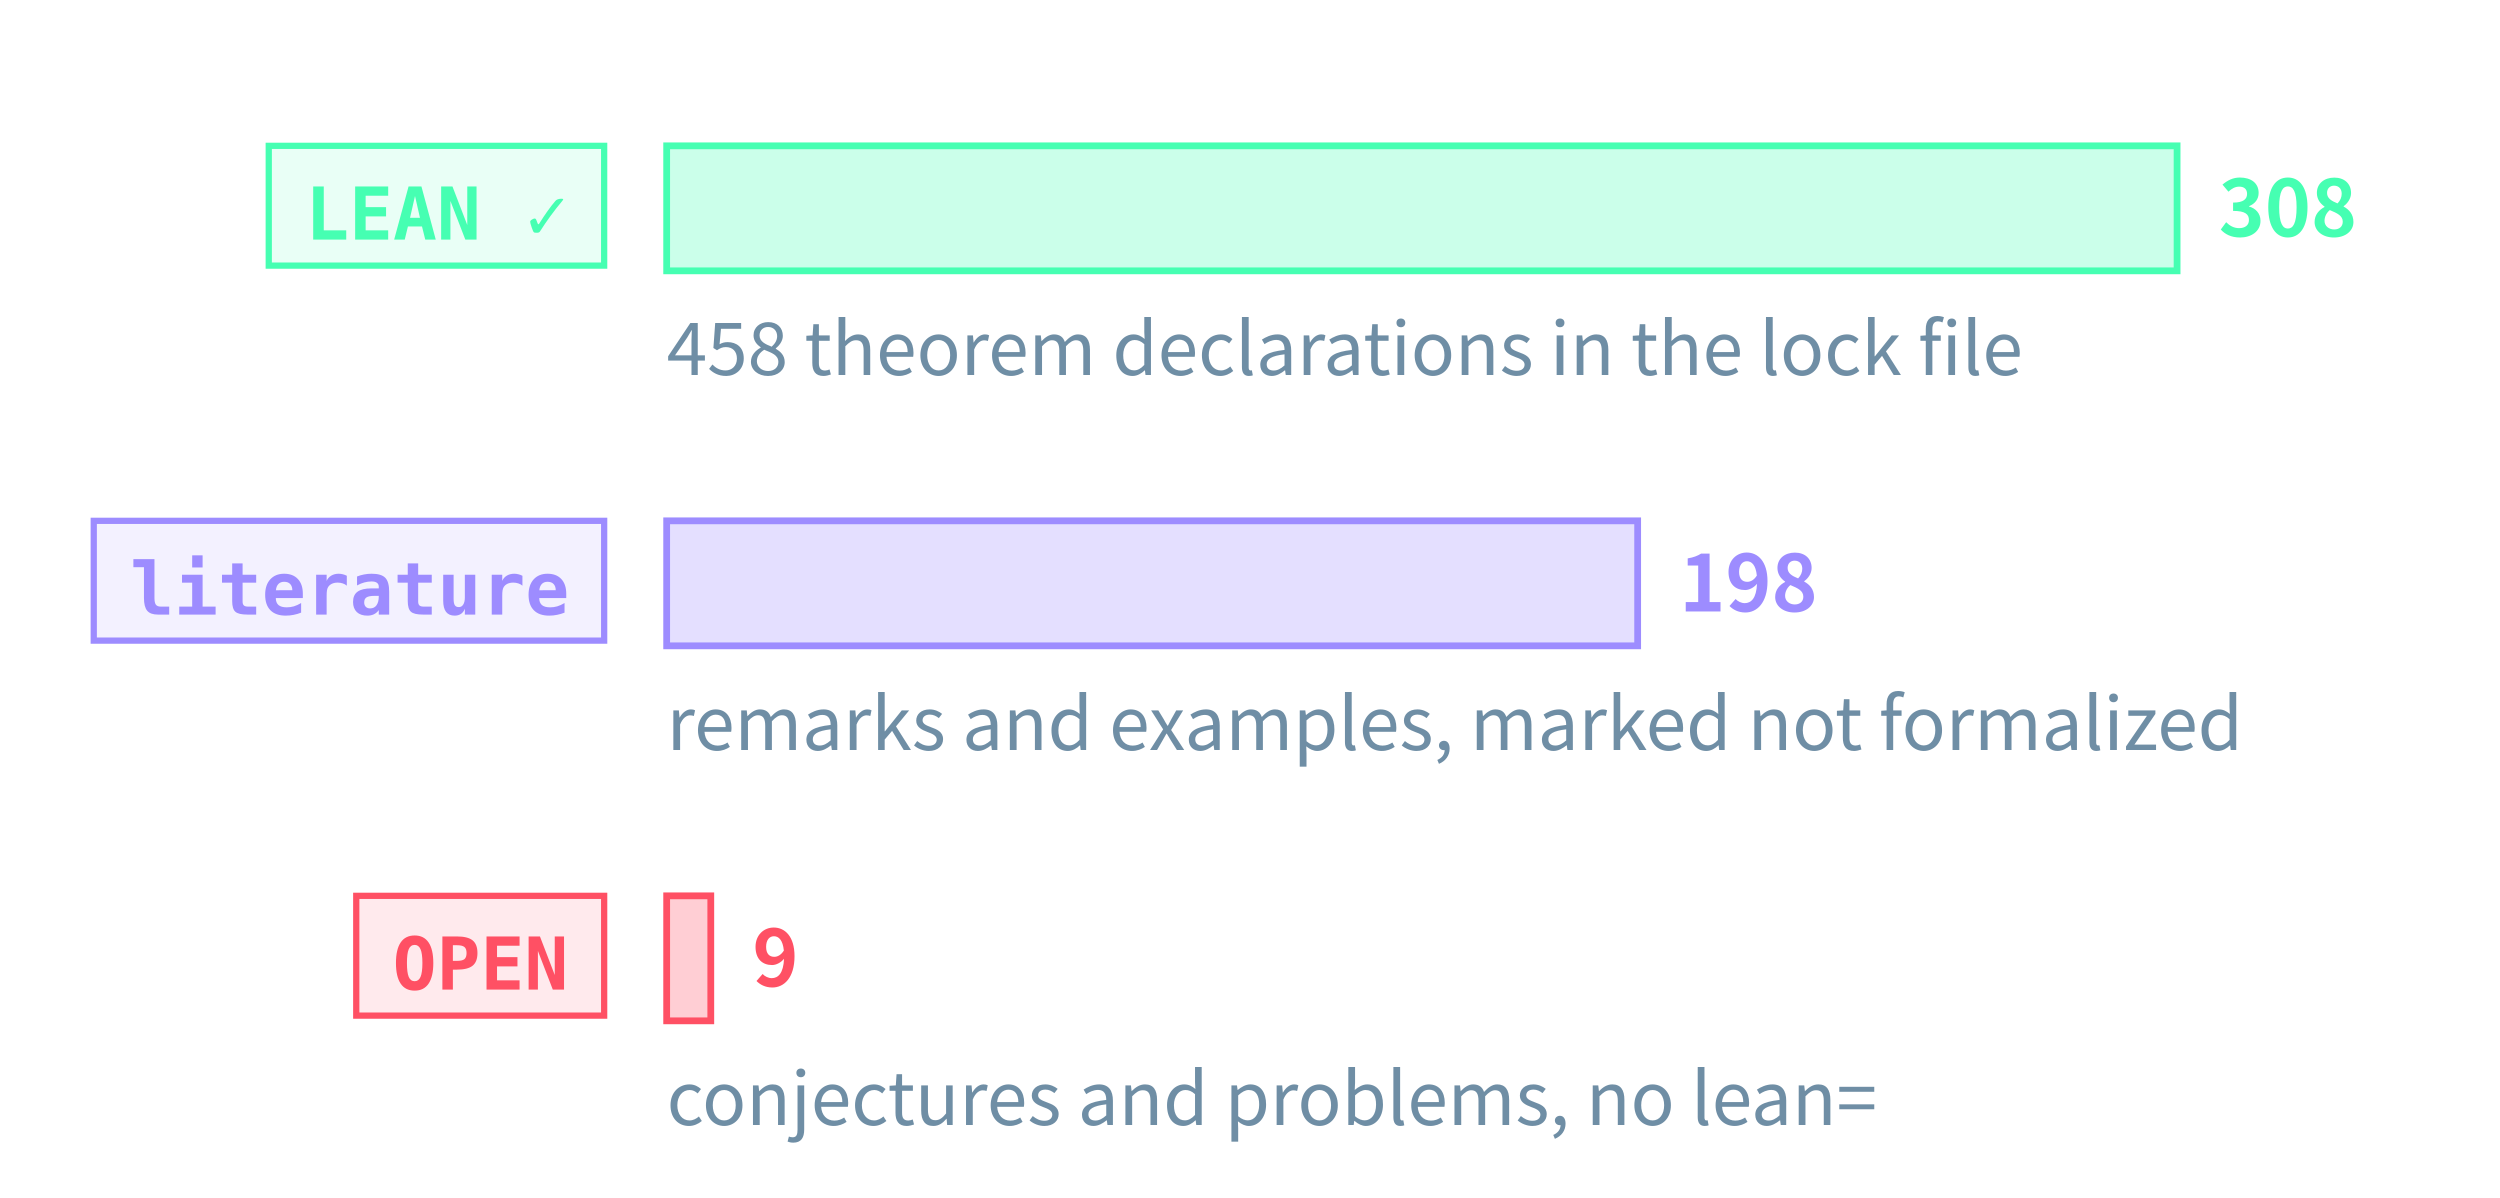
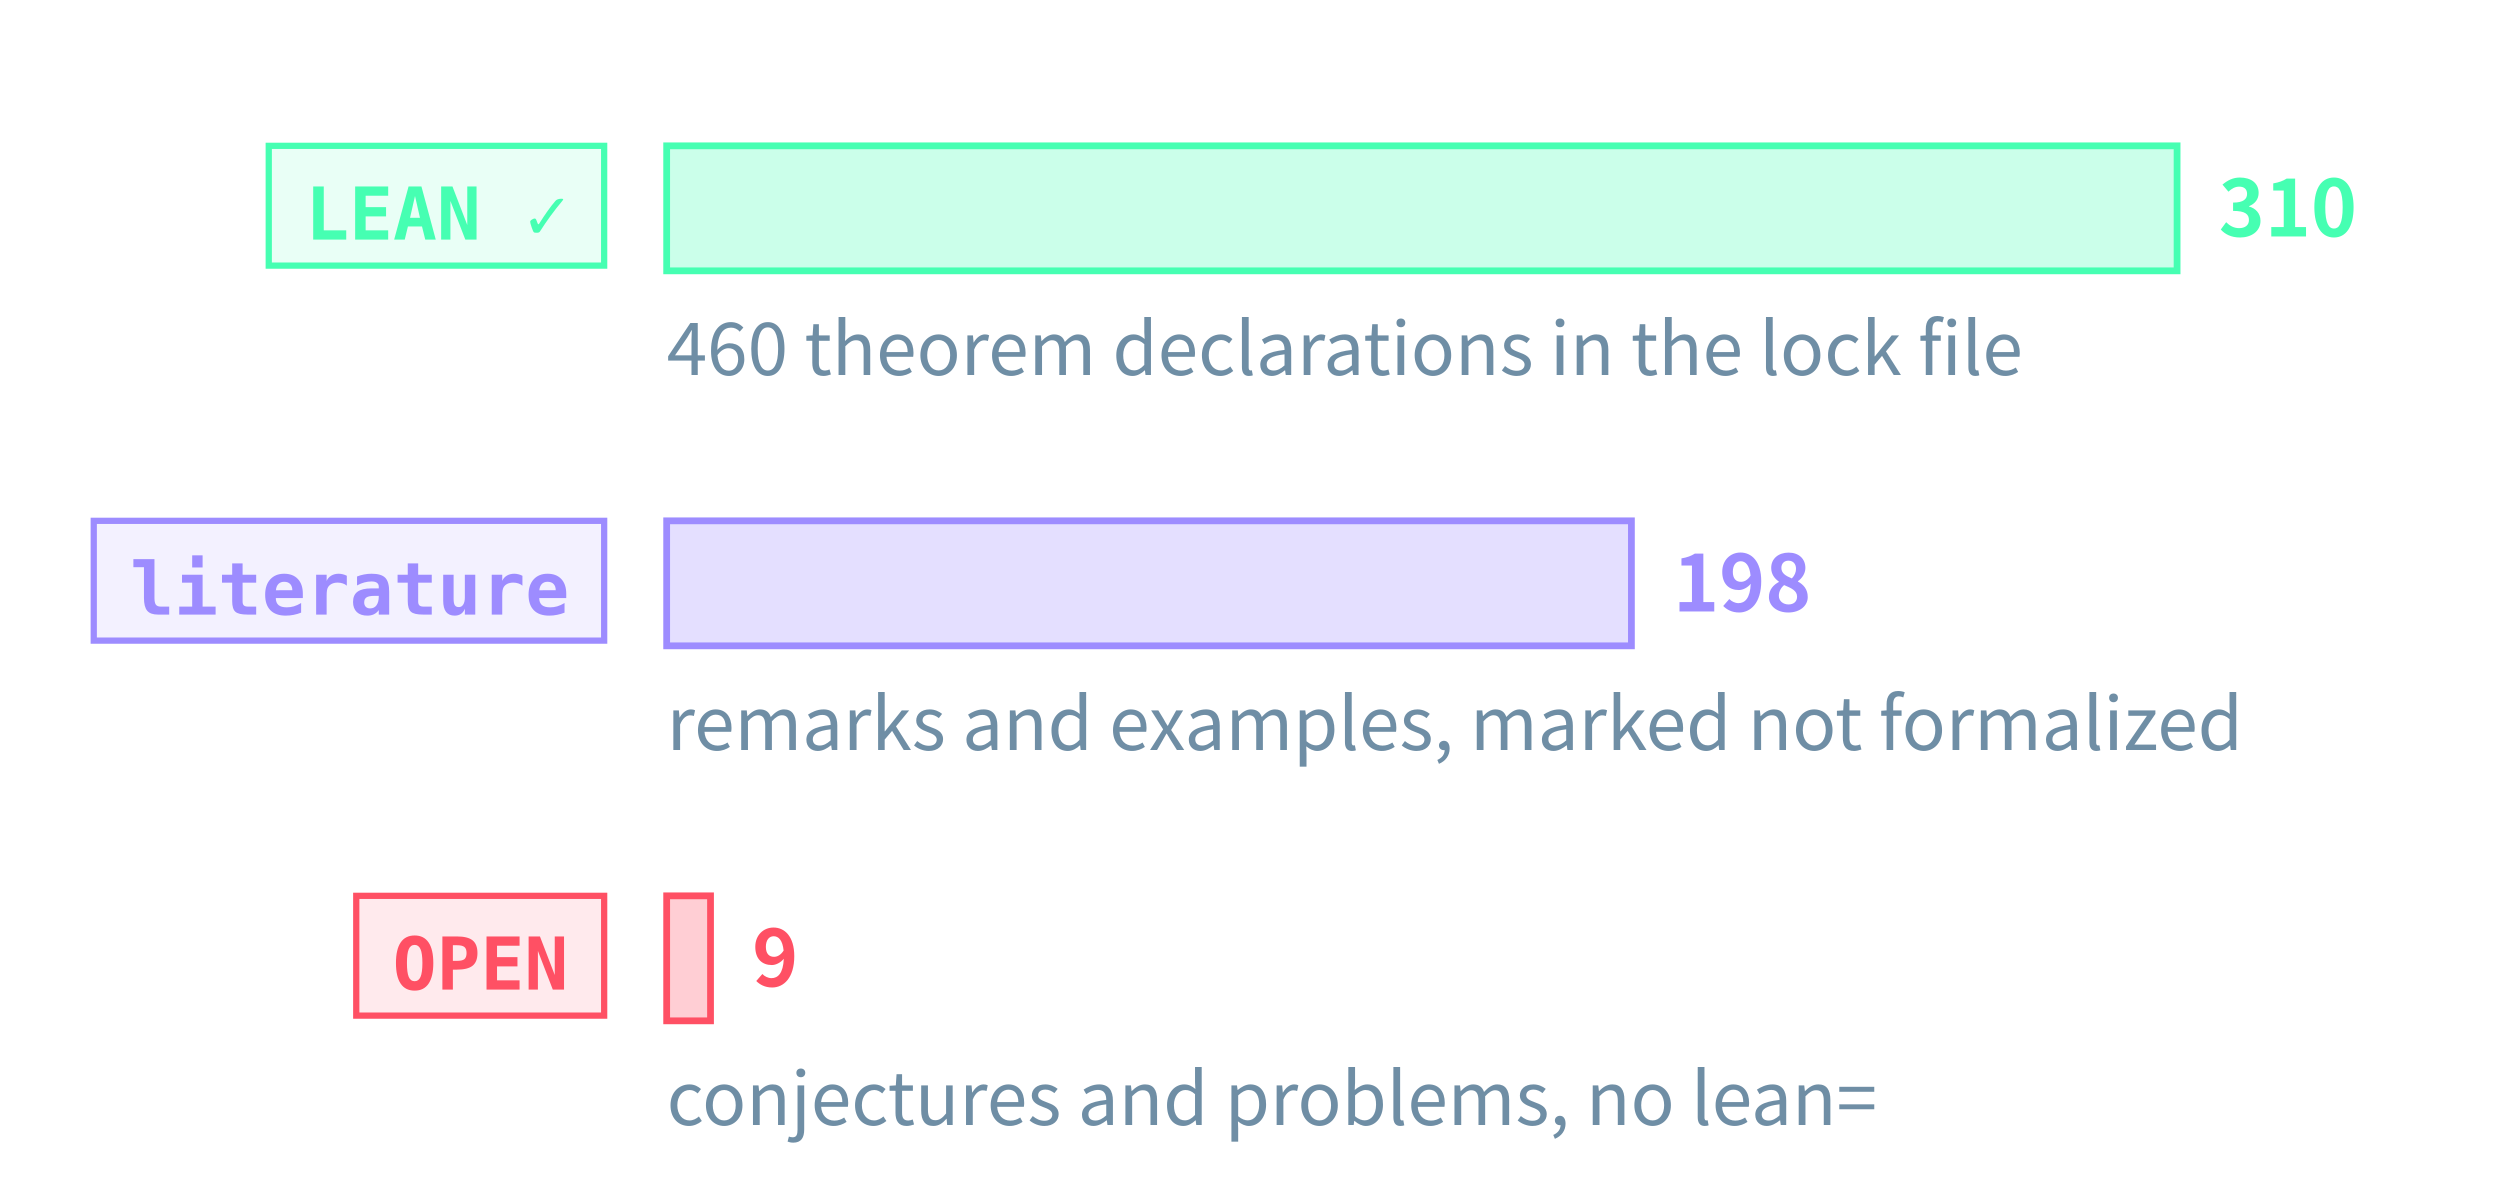
<svg xmlns="http://www.w3.org/2000/svg" class="tr-fig" data-tr-fig="prelude-three-tiers" data-lang="en" viewBox="0 0 480 230" width="480" height="230" font-family="'Noto Sans SC', 'Noto Sans CJK SC', 'Source Sans 3', 'PingFang SC', 'Microsoft YaHei', system-ui, sans-serif" role="img" aria-label="Three bars, each with a tag. The top bar is green, tagged LEAN ✓: the theorems, lemmas, propositions and corollaries with a Lean reference, the longest. The middle bar is violet, tagged “literature”: the remarks and examples marked as literature results. The bottom bar is red, tagged OPEN: the open conjectures and problems, very short. Each bar ends in its count; under the green bar a note gives the number of theorem declarations in the lock file.">
  <style>.ts-ink{stroke:#d4efff}.tf-ink{fill:#d4efff}.ts-dim{stroke:#6f8ea5}.tf-dim{fill:#6f8ea5}.ts-faint{stroke:#34506a}.tf-faint{fill:#34506a}.ts-edge{stroke:#143049}.tf-edge{fill:#143049}.ts-hot{stroke:#1f5d7c}.tf-hot{fill:#1f5d7c}.ts-bg{stroke:#03060c}.tf-bg{fill:#03060c}.ts-panel{stroke:#07101b}.tf-panel{fill:#07101b}.ts-sheet{stroke:#050c16}.tf-sheet{fill:#050c16}.ts-cyan{stroke:#19f0ff}.tf-cyan{fill:#19f0ff}.ts-magenta{stroke:#ff2fd0}.tf-magenta{fill:#ff2fd0}.ts-amber{stroke:#ffc83d}.tf-amber{fill:#ffc83d}.ts-violet{stroke:#9d8cff}.tf-violet{fill:#9d8cff}.ts-ok{stroke:#46ffb2}.tf-ok{fill:#46ffb2}.ts-warn{stroke:#ff5064}.tf-warn{fill:#ff5064}.ts-blue{stroke:#2a7bff}.tf-blue{fill:#2a7bff}.ts-orange{stroke:#ff8a3c}.tf-orange{fill:#ff8a3c}.ts-sigma{stroke:#cfe3ff}.tf-sigma{fill:#cfe3ff}</style>
  <rect x="51.6" y="28" width="64.4" height="23" class="ts-ok tf-ok" stroke-width="1.2" fill-opacity="0.12" />
  <text class="tf-ok tr-fig-mono" x="58.6" y="46" font-size="14" font-family="'JetBrains Mono', 'DejaVu Sans Mono', ui-monospace, Menlo, Consolas, monospace" font-weight="600">LEAN ✓</text>
  <rect x="128" y="28" width="290" height="24" class="ts-ok tf-ok" stroke-width="1.3" fill-opacity="0.28" />
-   <text class="tf-ok" x="426" y="45.4" font-size="15" font-weight="600">308</text>
+   <text class="tf-ok" x="426" y="45.4" font-size="15" font-weight="600">310</text>
  <rect x="18" y="100" width="98" height="23" class="ts-violet tf-violet" stroke-width="1.2" fill-opacity="0.12" />
  <text class="tf-violet tr-fig-mono" x="25" y="118" font-size="14" font-family="'JetBrains Mono', 'DejaVu Sans Mono', ui-monospace, Menlo, Consolas, monospace" font-weight="600">literature</text>
-   <rect x="128" y="100" width="186.43" height="24" class="ts-violet tf-violet" stroke-width="1.3" fill-opacity="0.28" />
-   <text class="tf-violet" x="322.43" y="117.4" font-size="15" font-weight="600">198</text>
+   <rect x="128" y="100" width="185.23" height="24" class="ts-violet tf-violet" stroke-width="1.3" fill-opacity="0.28" />
+   <text class="tf-violet" x="321.23" y="117.4" font-size="15" font-weight="600">198</text>
  <rect x="68.4" y="172" width="47.6" height="23" class="ts-warn tf-warn" stroke-width="1.2" fill-opacity="0.12" />
  <text class="tf-warn tr-fig-mono" x="75.4" y="190" font-size="14" font-family="'JetBrains Mono', 'DejaVu Sans Mono', ui-monospace, Menlo, Consolas, monospace" font-weight="600">OPEN</text>
-   <rect x="128" y="172" width="8.47" height="24" class="ts-warn tf-warn" stroke-width="1.3" fill-opacity="0.28" />
-   <text class="tf-warn" x="144.47" y="189.4" font-size="15" font-weight="600">9</text>
-   <text class="tf-dim" x="128" y="72" font-size="14">458 theorem declarations in the lock file</text>
+   <rect x="128" y="172" width="8.42" height="24" class="ts-warn tf-warn" stroke-width="1.3" fill-opacity="0.28" />
+   <text class="tf-warn" x="144.42" y="189.4" font-size="15" font-weight="600">9</text>
+   <text class="tf-dim" x="128" y="72" font-size="14">460 theorem declarations in the lock file</text>
  <text class="tf-dim" x="128" y="144" font-size="14">remarks and examples, marked not formalized</text>
  <text class="tf-dim" x="128" y="216" font-size="14">conjectures and problems, no lean=</text>
</svg>
